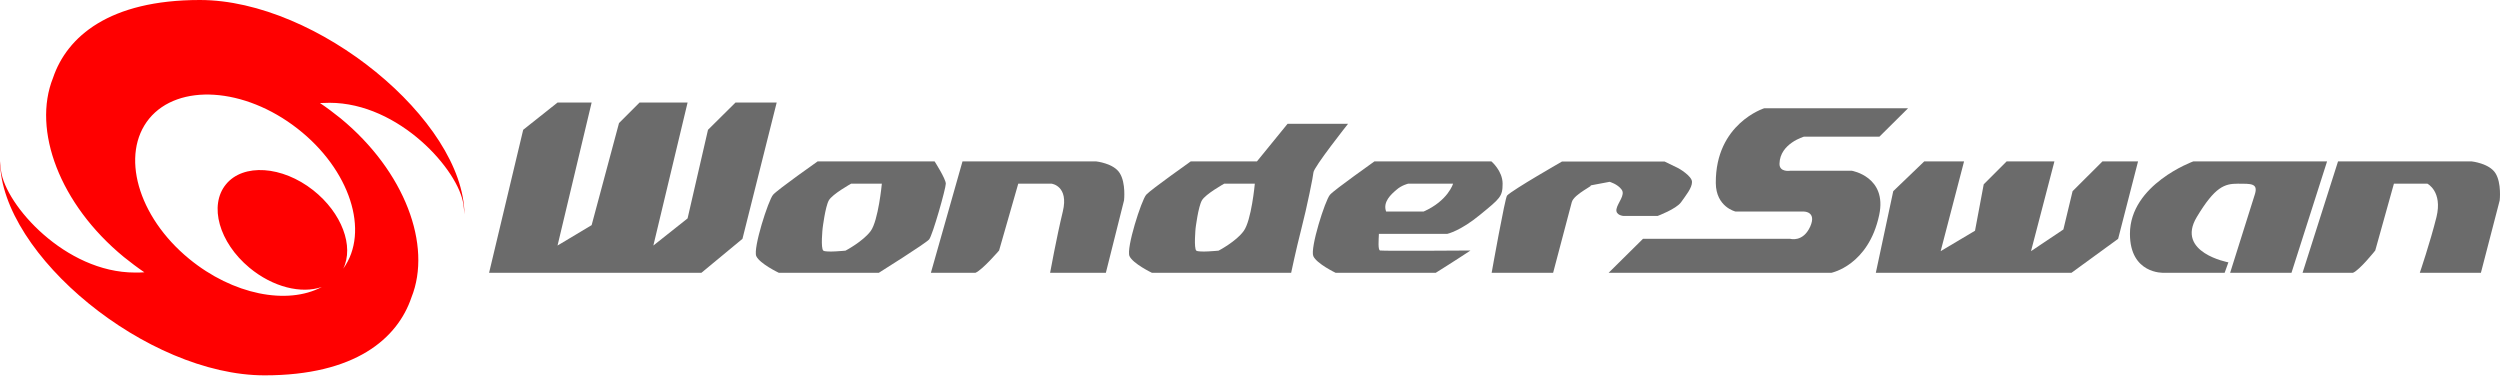
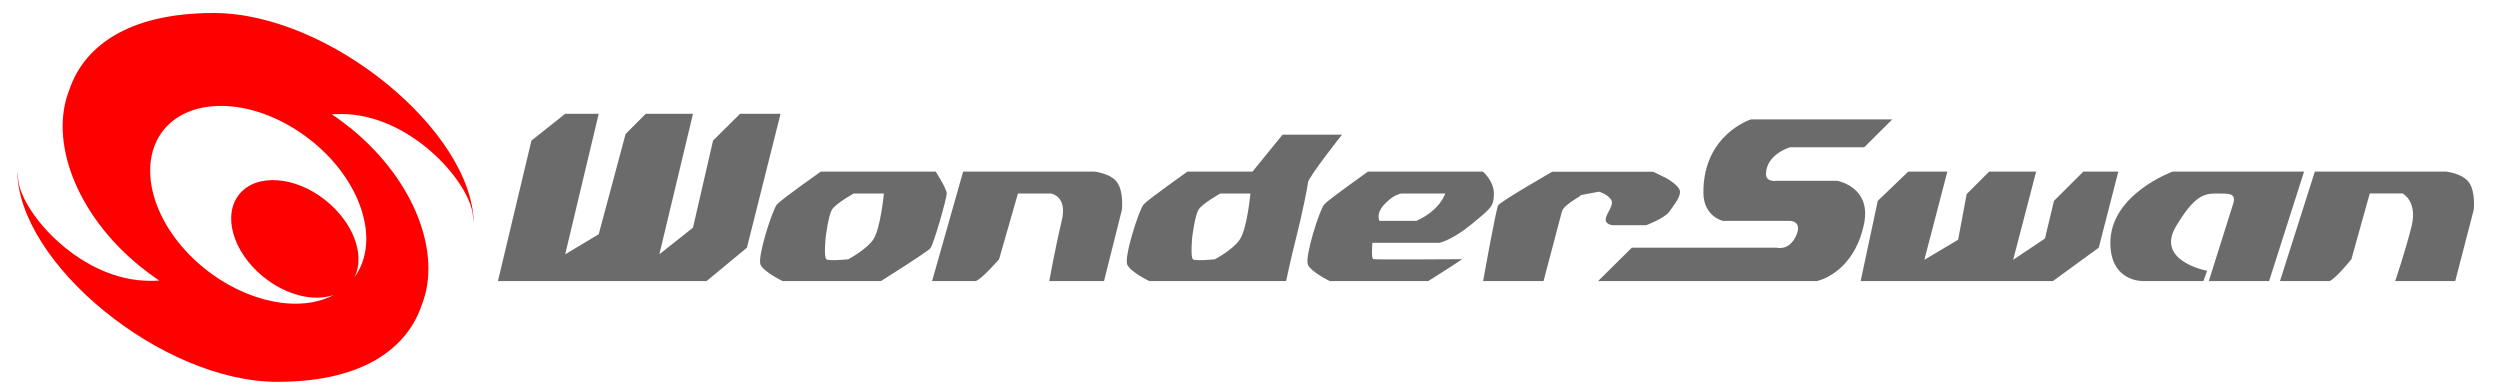
- <svg xmlns="http://www.w3.org/2000/svg" version="1.2" baseProfile="tiny" id="Ebene_1" x="0px" y="0px" width="566.936px" height="85.117px" viewBox="0 0 566.936 85.117" xml:space="preserve">
-   <g>
-     <polygon fill="#6B6B6B" points="110.912,61.863 118.646,29.436 126.435,23.255 134.167,23.255 126.435,55.682 134.167,51.055    140.375,27.912 145.031,23.255 155.926,23.255 148.165,55.682 155.926,49.529 160.555,29.436 166.792,23.255 176.133,23.255    168.372,54.158 159.059,61.863  " />
-     <polygon fill="#6B6B6B" points="425.39,61.863 429.341,43.35 436.367,36.604 445.398,36.604 440.094,56.953 447.883,52.324    449.857,41.797 455.052,36.604 465.889,36.604 460.582,56.953 467.921,52.042 470.009,43.35 476.781,36.604 484.854,36.604    480.338,54.158 469.755,61.863  " />
-     <path fill="#6B6B6B" d="M364.797,61.863l7.789-7.705h33.416c0,0,2.877,0.848,4.516-2.793c1.495-3.389-1.41-3.389-1.41-3.389   h-15.522c0,0-4.459-1.017-4.486-6.491c-0.085-13.461,10.979-16.934,10.979-16.934H432.7l-6.489,6.436h-17.104   c0,0-5.447,1.553-5.562,6.097c-0.084,2.06,2.455,1.637,2.455,1.637h13.941c0,0,8.07,1.354,6.209,10.047   c-2.429,11.431-10.839,13.095-10.839,13.095L364.797,61.863L364.797,61.863z" />
-     <path fill="#6B6B6B" d="M338.269,61.863h13.94l4.233-16.029c0.509-1.863,5.419-3.979,4.121-3.754   c-1.271,0.226,4.459-0.848,4.459-0.848s1.806,0.508,2.709,1.75c0.933,1.213-0.903,3.021-1.157,4.432   c-0.254,1.41,1.553,1.552,1.553,1.552h7.789c0,0,4.178-1.552,5.307-3.104c1.103-1.579,2.482-3.216,2.482-4.599   c0-1.383-3.076-3.104-3.076-3.104l-3.133-1.524h-23.283c0,0-11.146,6.379-12.443,7.705   C341.315,44.732,338.269,61.863,338.269,61.863z" />
-     <path fill="#6B6B6B" d="M175.313,44.168c-1.072,1.24-4.571,12.135-3.81,13.912c0.79,1.723,5.108,3.781,5.108,3.781h22.69   c0,0,10.583-6.633,11.401-7.563c0.79-0.959,3.782-11.543,3.782-12.645c0-1.101-2.54-5.052-2.54-5.052h-26.529   C185.417,36.604,176.416,42.926,175.313,44.168z M193.009,41.656h6.971c0,0-0.79,8.383-2.539,10.752   c-1.778,2.371-5.701,4.432-5.701,4.432s-4.402,0.452-5.023,0c-0.649-0.508-0.17-5.053-0.17-5.053s0.593-4.909,1.411-6.35   C188.749,44.027,193.009,41.656,193.009,41.656z" />
-     <path fill="#6B6B6B" d="M259.924,44.168c-1.073,1.24-4.572,12.135-3.782,13.912c0.79,1.723,5.08,3.781,5.08,3.781h31.58   c0,0,1.045-5.022,2.344-10.104c1.24-4.771,2.709-12.105,2.709-12.645c0-1.129,7.846-11.033,7.846-11.033h-13.717l-6.94,8.521   h-15.015C270.057,36.604,261.054,42.926,259.924,44.168z M277.619,41.656h6.942c0,0-0.764,8.383-2.541,10.752   c-1.723,2.371-5.673,4.432-5.673,4.432s-4.402,0.452-5.052,0c-0.593-0.508-0.169-5.053-0.169-5.053s0.593-4.909,1.439-6.35   C273.357,44.027,277.619,41.656,277.619,41.656z" />
-     <path fill="#6B6B6B" d="M211.101,61.863l7.168-25.26h30.311c0,0,4.008,0.424,5.362,2.682c1.411,2.259,0.96,6.152,0.96,6.152   l-4.121,16.426h-12.644c0,0,1.468-8.043,2.879-13.887c1.411-5.842-2.54-6.32-2.54-6.32h-7.563l-4.346,15.154   c0,0-3.782,4.402-5.362,5.053H211.101z" />
-     <path fill="#6B6B6B" d="M522.162,61.863l8.044-25.26h30.311c0,0,3.979,0.424,5.392,2.682c1.412,2.259,0.96,6.152,0.96,6.152   l-4.263,16.426h-13.856c0,0,2.313-6.772,3.782-12.646c1.411-5.813-2.062-7.563-2.062-7.563h-7.592l-4.233,15.154   c0,0-3.498,4.403-5.051,5.053h-11.432V61.863z" />
-     <path fill="#6B6B6B" d="M301.606,44.168c-1.102,1.24-4.543,12.135-3.78,13.912c0.762,1.723,5.051,3.781,5.051,3.781h22.72   c0,0,4.517-2.822,7.874-5.053c0,0-19.305,0.143-20.488,0c-0.536-0.056-0.339-2.396-0.282-3.779h15.521c0,0,2.991-0.649,7.45-4.348   c4.516-3.695,5.08-4.093,5.08-7.028c0-2.905-2.541-5.052-2.541-5.052h-26.527C311.739,36.604,302.709,42.926,301.606,44.168z    M319.332,41.656h10.188c0,0-1.129,3.867-6.688,6.32h-8.494c-0.819-2.199,1.186-3.949,2.313-4.91   C317.836,41.994,319.332,41.656,319.332,41.656z" />
-     <path fill="#6B6B6B" d="M505.737,61.863c0,0,4.29-13.574,5.646-17.922c0.677-2.37-0.902-2.285-3.896-2.285   s-5.165,0.648-9.313,7.563c-4.854,8.072,7.168,10.273,7.168,10.273l-0.848,2.369H490.61c0,0-7.593,0.312-7.593-8.832   c0-11.232,14.365-16.427,14.365-16.427h30.338l-8.07,25.259h-13.913V61.863L505.737,61.863z" />
+ <svg xmlns="http://www.w3.org/2000/svg" version="1.2" id="Ebene_1" x="0px" y="0px" width="576.936" height="90.117" viewBox="0 0 576.936 90.117" xml:space="preserve">
+   <defs id="defs18005" />
+   <g id="g17998" transform="translate(4,3.000019)">
+     <polygon points="134.167,51.055 140.375,27.912 145.031,23.255 155.926,23.255 148.165,55.682 155.926,49.529 160.555,29.436 166.792,23.255 176.133,23.255 168.372,54.158 159.059,61.863 110.912,61.863 118.646,29.436 126.435,23.255 134.167,23.255 126.435,55.682 " id="polygon17978" style="fill:#6b6b6b" />
+     <polygon points="447.883,52.324 449.857,41.797 455.052,36.604 465.889,36.604 460.582,56.953 467.921,52.042 470.009,43.35 476.781,36.604 484.854,36.604 480.338,54.158 469.755,61.863 425.39,61.863 429.341,43.35 436.367,36.604 445.398,36.604 440.094,56.953 " id="polygon17980" style="fill:#6b6b6b" />
+     <path d="m 364.797,61.863 7.789,-7.705 h 33.416 c 0,0 2.877,0.848 4.516,-2.793 1.495,-3.389 -1.41,-3.389 -1.41,-3.389 h -15.522 c 0,0 -4.459,-1.017 -4.486,-6.491 -0.085,-13.461 10.979,-16.934 10.979,-16.934 H 432.7 l -6.489,6.436 h -17.104 c 0,0 -5.447,1.553 -5.562,6.097 -0.084,2.06 2.455,1.637 2.455,1.637 h 13.941 c 0,0 8.07,1.354 6.209,10.047 -2.429,11.431 -10.839,13.095 -10.839,13.095 z" id="path17982" style="fill:#6b6b6b" />
+     <path d="m 338.269,61.863 h 13.94 l 4.233,-16.029 c 0.509,-1.863 5.419,-3.979 4.121,-3.754 -1.271,0.226 4.459,-0.848 4.459,-0.848 0,0 1.806,0.508 2.709,1.75 0.933,1.213 -0.903,3.021 -1.157,4.432 -0.254,1.41 1.553,1.552 1.553,1.552 h 7.789 c 0,0 4.178,-1.552 5.307,-3.104 1.103,-1.579 2.482,-3.216 2.482,-4.599 0,-1.383 -3.076,-3.104 -3.076,-3.104 l -3.133,-1.524 h -23.283 c 0,0 -11.146,6.379 -12.443,7.705 -0.455,0.392 -3.501,17.523 -3.501,17.523 z" id="path17984" style="fill:#6b6b6b" />
+     <path d="m 175.313,44.168 c -1.072,1.24 -4.571,12.135 -3.81,13.912 0.79,1.723 5.108,3.781 5.108,3.781 h 22.69 c 0,0 10.583,-6.633 11.401,-7.563 0.79,-0.959 3.782,-11.543 3.782,-12.645 0,-1.101 -2.54,-5.052 -2.54,-5.052 h -26.529 c 0.002,0.003 -8.999,6.325 -10.102,7.567 z m 17.696,-2.512 h 6.971 c 0,0 -0.79,8.383 -2.539,10.752 -1.778,2.371 -5.701,4.432 -5.701,4.432 0,0 -4.402,0.452 -5.023,0 -0.649,-0.508 -0.17,-5.053 -0.17,-5.053 0,0 0.593,-4.909 1.411,-6.35 0.791,-1.41 5.051,-3.781 5.051,-3.781 z" id="path17986" style="fill:#6b6b6b" />
+     <path d="m 259.924,44.168 c -1.073,1.24 -4.572,12.135 -3.782,13.912 0.79,1.723 5.08,3.781 5.08,3.781 h 31.58 c 0,0 1.045,-5.022 2.344,-10.104 1.24,-4.771 2.709,-12.105 2.709,-12.645 0,-1.129 7.846,-11.033 7.846,-11.033 h -13.717 l -6.94,8.521 h -15.015 c 0.028,0.004 -8.975,6.326 -10.105,7.568 z m 17.695,-2.512 h 6.942 c 0,0 -0.764,8.383 -2.541,10.752 -1.723,2.371 -5.673,4.432 -5.673,4.432 0,0 -4.402,0.452 -5.052,0 -0.593,-0.508 -0.169,-5.053 -0.169,-5.053 0,0 0.593,-4.909 1.439,-6.35 0.792,-1.41 5.054,-3.781 5.054,-3.781 z" id="path17988" style="fill:#6b6b6b" />
+     <path d="m 211.101,61.863 7.168,-25.26 h 30.311 c 0,0 4.008,0.424 5.362,2.682 1.411,2.259 0.96,6.152 0.96,6.152 l -4.121,16.426 h -12.644 c 0,0 1.468,-8.043 2.879,-13.887 1.411,-5.842 -2.54,-6.32 -2.54,-6.32 h -7.563 l -4.346,15.154 c 0,0 -3.782,4.402 -5.362,5.053 z" id="path17990" style="fill:#6b6b6b" />
+     <path d="m 522.162,61.863 8.044,-25.26 h 30.311 c 0,0 3.979,0.424 5.392,2.682 1.412,2.259 0.96,6.152 0.96,6.152 l -4.263,16.426 H 548.75 c 0,0 2.313,-6.772 3.782,-12.646 1.411,-5.813 -2.062,-7.563 -2.062,-7.563 h -7.592 l -4.233,15.154 c 0,0 -3.498,4.403 -5.051,5.053 h -11.432 z" id="path17992" style="fill:#6b6b6b" />
+     <path d="m 301.606,44.168 c -1.102,1.24 -4.543,12.135 -3.78,13.912 0.762,1.723 5.051,3.781 5.051,3.781 h 22.72 c 0,0 4.517,-2.822 7.874,-5.053 0,0 -19.305,0.143 -20.488,0 -0.536,-0.056 -0.339,-2.396 -0.282,-3.779 h 15.521 c 0,0 2.991,-0.649 7.45,-4.348 4.516,-3.695 5.08,-4.093 5.08,-7.028 0,-2.905 -2.541,-5.052 -2.541,-5.052 h -26.527 c 0.055,0.003 -8.975,6.325 -10.078,7.567 z m 17.726,-2.512 h 10.188 c 0,0 -1.129,3.867 -6.688,6.32 h -8.494 c -0.819,-2.199 1.186,-3.949 2.313,-4.91 1.185,-1.072 2.681,-1.41 2.681,-1.41 z" id="path17994" style="fill:#6b6b6b" />
+     <path d="m 505.737,61.863 c 0,0 4.29,-13.574 5.646,-17.922 0.677,-2.37 -0.902,-2.285 -3.896,-2.285 -2.994,0 -5.165,0.648 -9.313,7.563 -4.854,8.072 7.168,10.273 7.168,10.273 l -0.848,2.369 H 490.61 c 0,0 -7.593,0.312 -7.593,-8.832 0,-11.232 14.365,-16.427 14.365,-16.427 h 30.338 l -8.07,25.259 h -13.913 z" id="path17996" style="fill:#6b6b6b" />
  </g>
-   <path fill="#FF0000" d="M72.559,23.369c0.705-0.028,1.439-0.058,2.173-0.058c15.805,0,29.352,15.324,30.367,23.113  c0.112,0.819,0.169,1.553,0.226,2.174C105.127,27.32,71.966,0,45.325,0C24.778,0,15.184,8.297,12.022,17.667  c-4.741,11.825,1.496,28.646,16.059,40.61c1.552,1.242,3.076,2.398,4.656,3.473c-0.678,0.057-1.411,0.057-2.145,0.057  c-15.805,0-29.352-15.324-30.367-23.113C0.141,37.875,0.057,37.141,0,36.52c0.197,21.279,33.358,48.598,60,48.598  c20.545,0,30.141-8.324,33.302-17.666c4.741-11.798-1.496-28.616-16.059-40.611C75.69,25.598,74.167,24.441,72.559,23.369z   M42.896,58.703c-11.74-9.625-15.635-23.765-9.06-31.808c6.632-8.043,21.59-7.112,33.612,2.259  c11.91,9.256,16.481,23.368,10.386,31.778c2.483-5.053-0.282-12.646-6.83-17.81c-7.026-5.531-15.86-6.096-19.755-1.326  c-3.923,4.771-1.58,13.181,5.306,18.908c5.334,4.432,11.797,5.981,16.425,4.375C65.164,69.229,52.831,66.859,42.896,58.703z" />
+   <path d="m 76.559,26.369 c 0.705,-0.028 1.439,-0.058 2.173,-0.058 15.805,0 29.352,15.324 30.367,23.113 0.112,0.819 0.169,1.553 0.226,2.174 -0.198,-21.278 -33.359,-48.598 -60,-48.598 -20.547,0 -30.141,8.297 -33.303,17.667 -4.741,11.825 1.496,28.646 16.059,40.61 1.552,1.242 3.076,2.398 4.656,3.473 -0.678,0.057 -1.411,0.057 -2.145,0.057 -15.805,0 -29.352,-15.324 -30.367,-23.113 -0.084,-0.819 -0.168,-1.553 -0.225,-2.174 0.197,21.279 33.358,48.598 60,48.598 20.545,0 30.141,-8.324 33.302,-17.666 4.741,-11.798 -1.496,-28.616 -16.059,-40.611 -1.553,-1.243 -3.076,-2.4 -4.684,-3.472 z m -29.663,35.334 c -11.74,-9.625 -15.635,-23.765 -9.06,-31.808 6.632,-8.043 21.59,-7.112 33.612,2.259 11.91,9.256 16.481,23.368 10.386,31.778 2.483,-5.053 -0.282,-12.646 -6.83,-17.81 -7.026,-5.531 -15.86,-6.096 -19.755,-1.326 -3.923,4.771 -1.58,13.181 5.306,18.908 5.334,4.432 11.797,5.981 16.425,4.375 -7.816,4.15 -20.149,1.78 -30.084,-6.376 z" id="path18000" style="fill:#ff0000" />
</svg>
